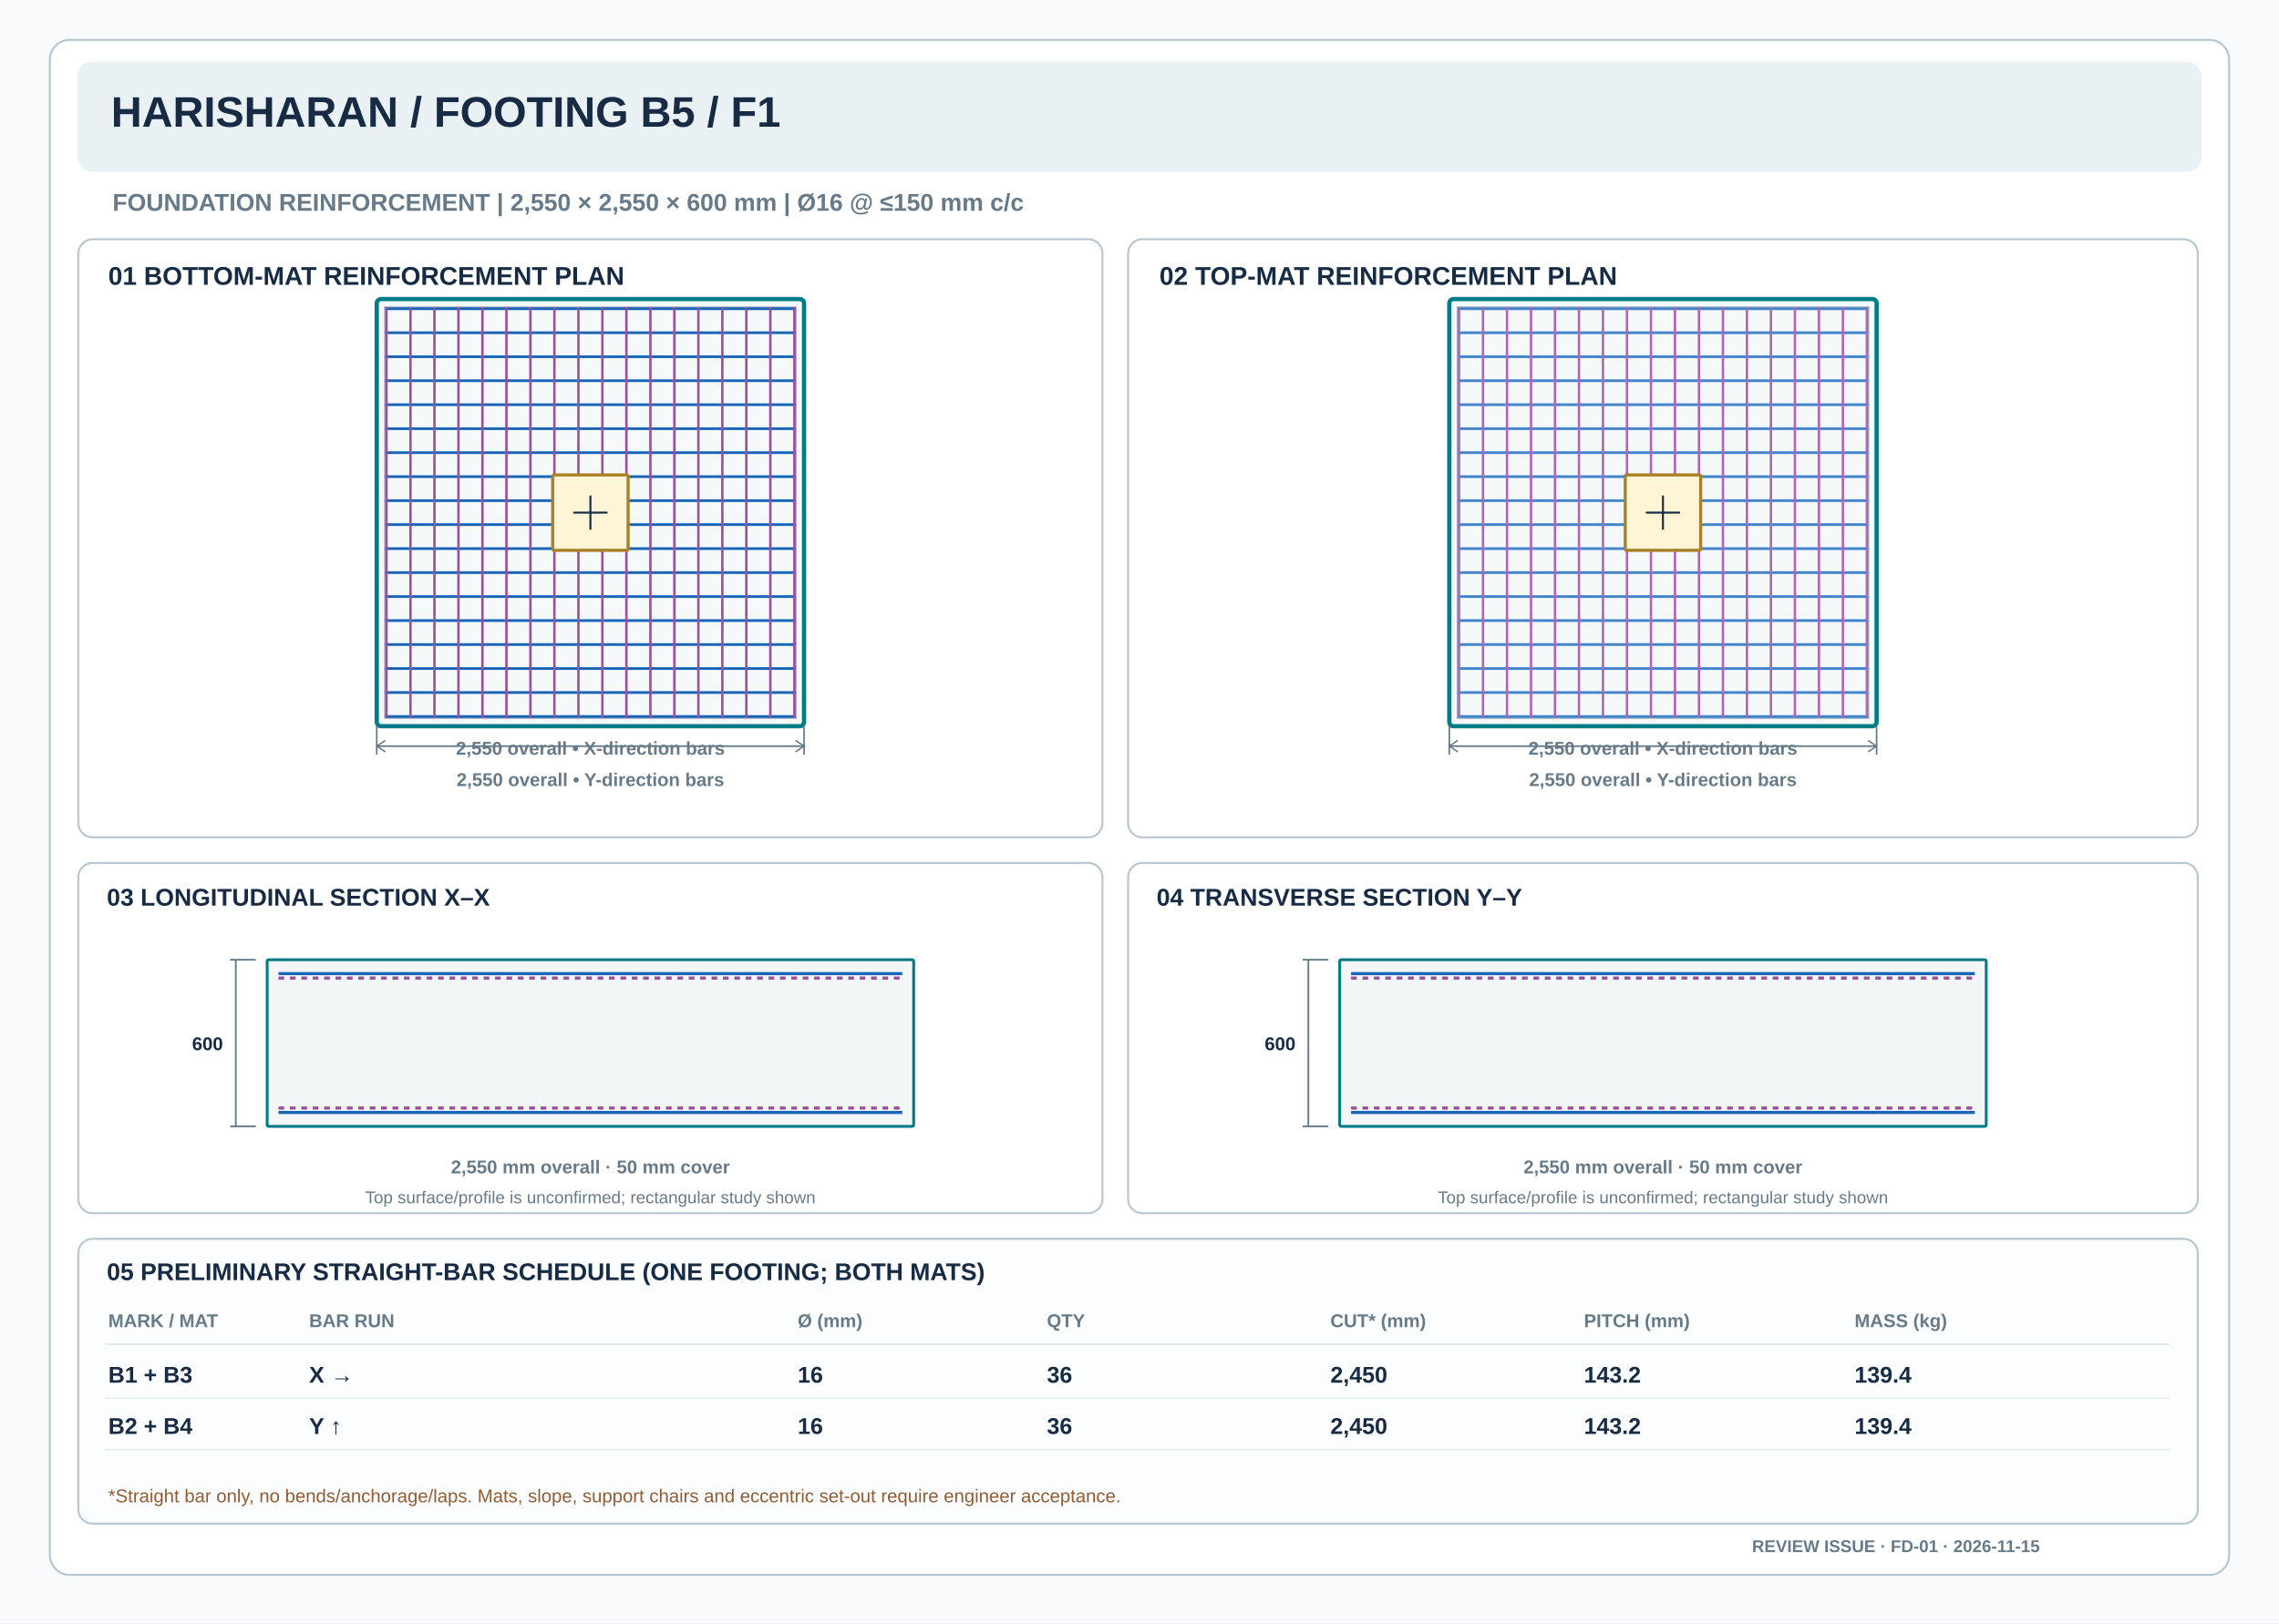
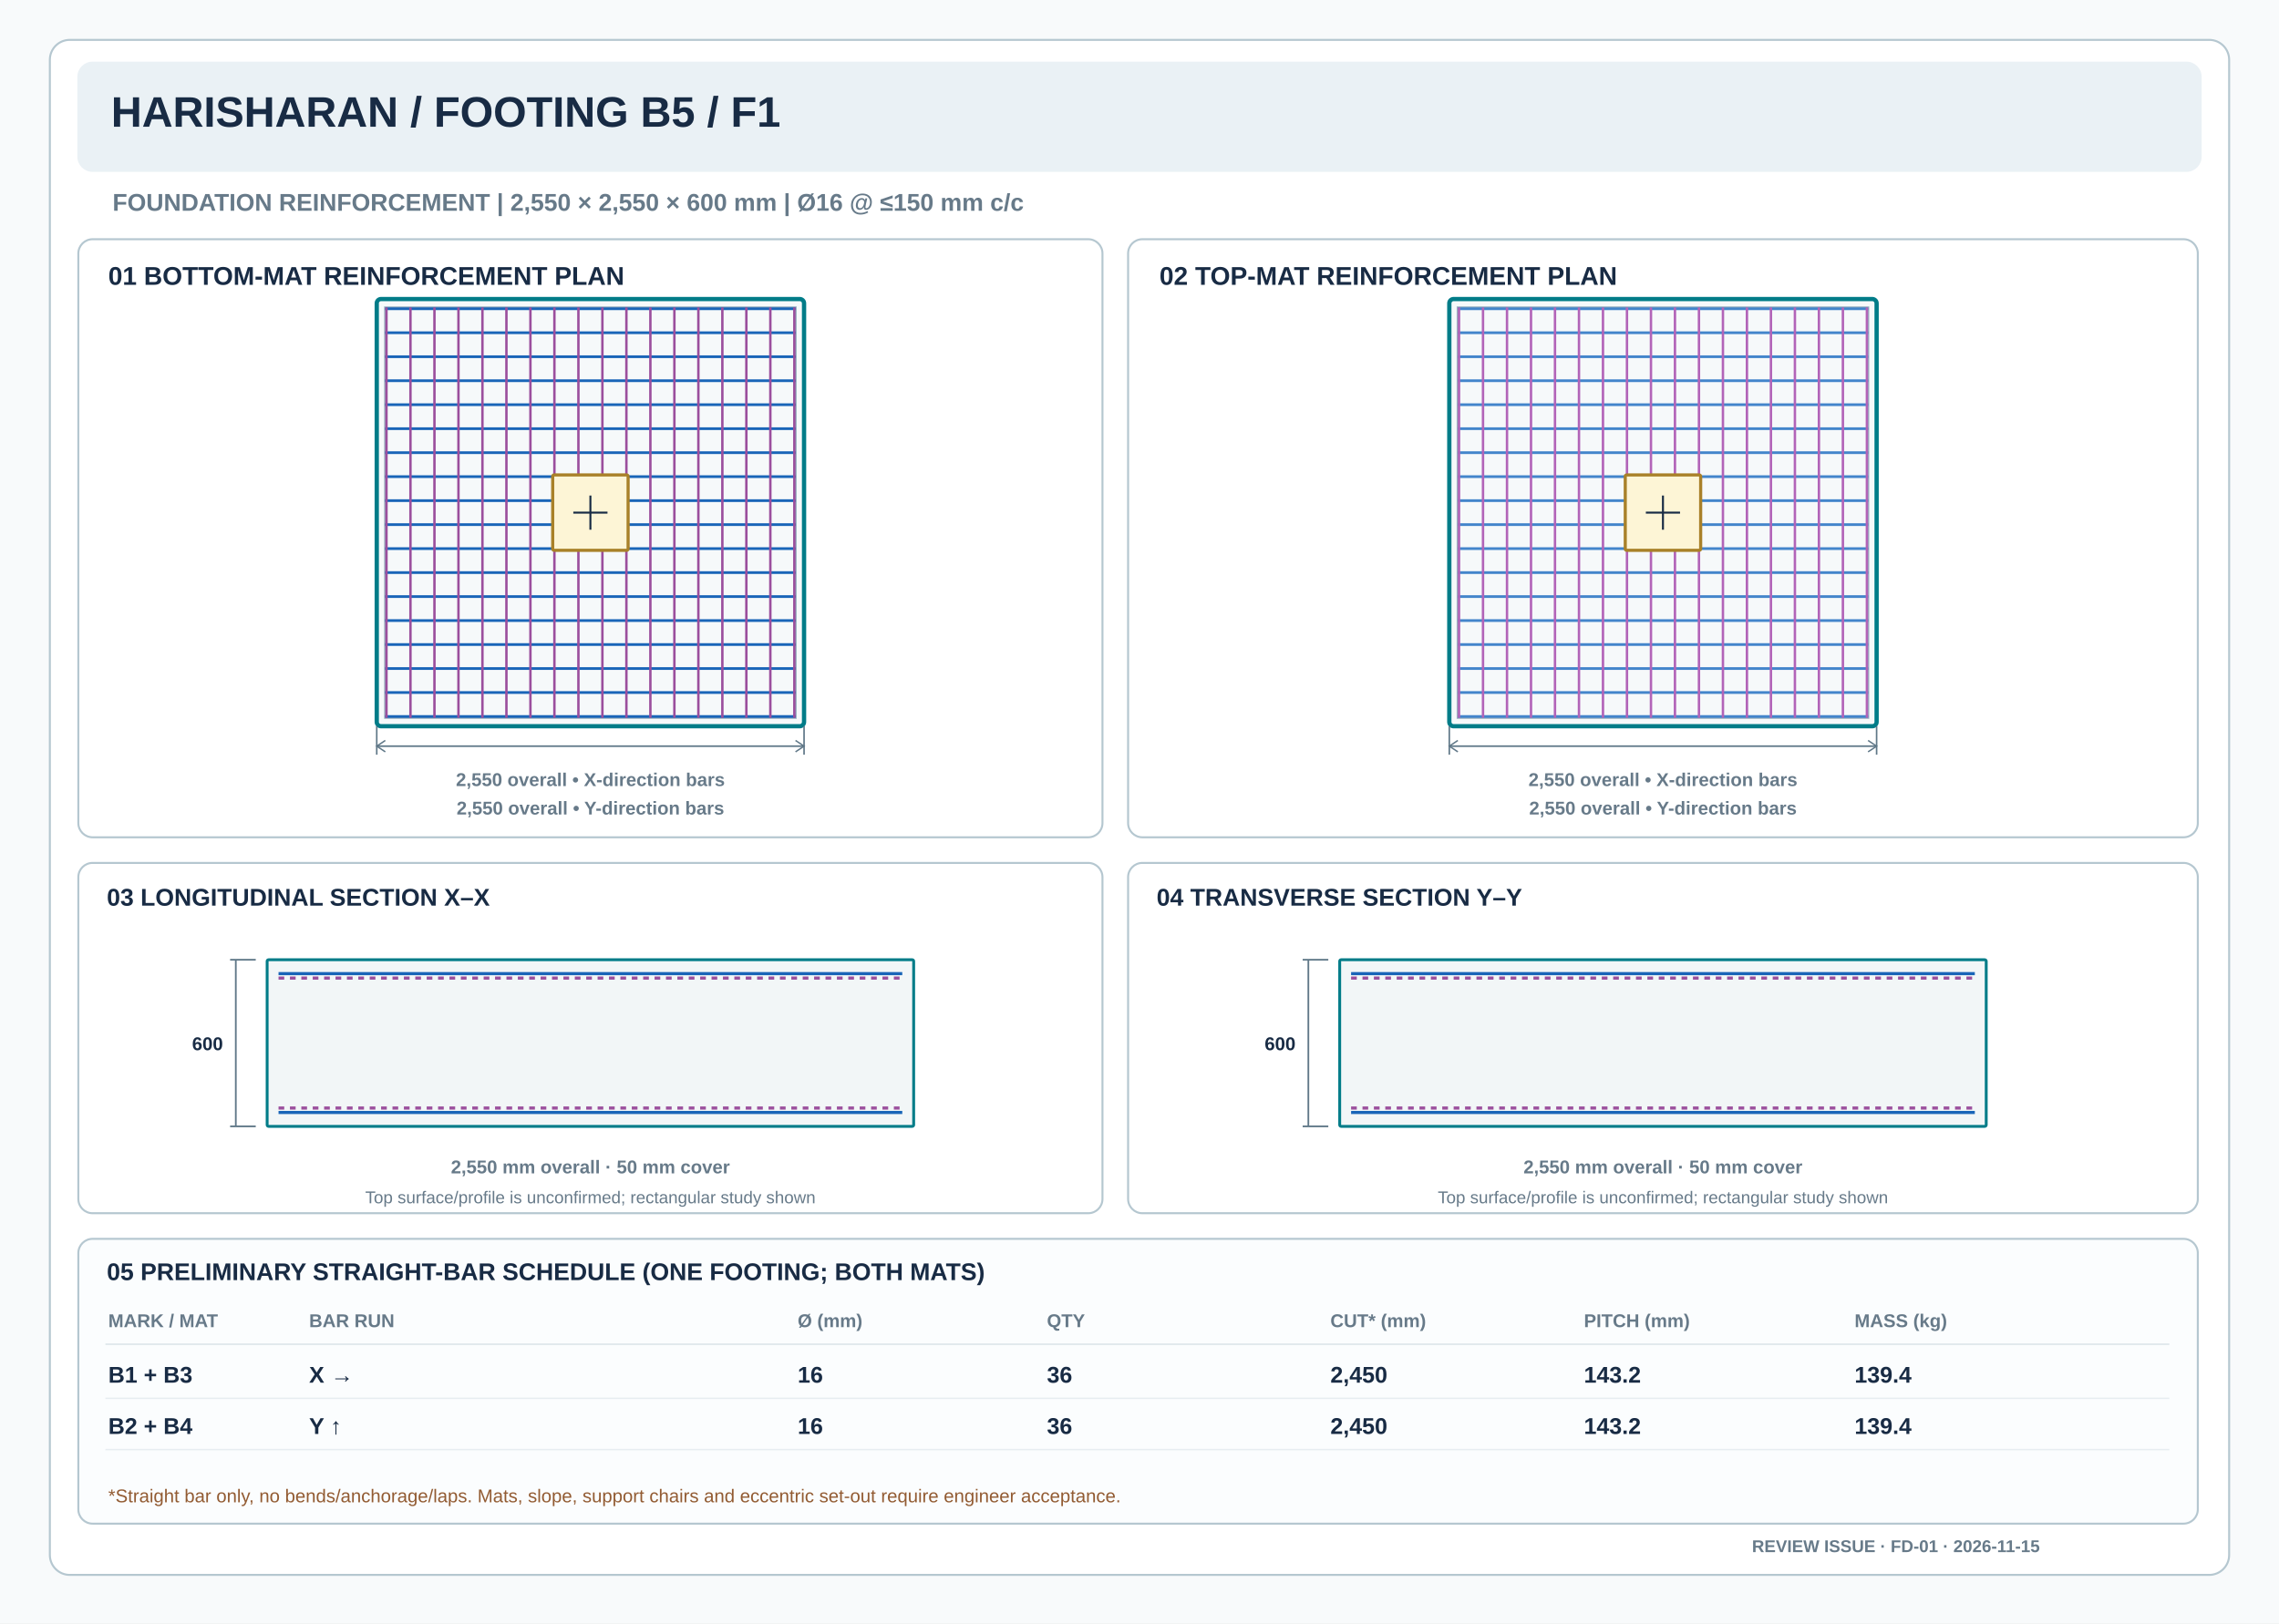
<svg xmlns="http://www.w3.org/2000/svg" width="1600" height="1140" viewBox="0 0 1600 1140" role="img">
  <rect width="1600" height="1140" fill="#f8fafb" />
  <rect x="35" y="28" width="1530" height="1078" rx="14" fill="white" stroke="#b5c7d0" stroke-width="1.4" />
  <rect x="55" y="44" width="1490" height="76" rx="10" fill="#eaf1f5" stroke="#eaf1f5" stroke-width="1.4" />
  <text x="78" y="89" font-family="Arial,Helvetica,sans-serif" font-size="30" font-weight="700" fill="#182b44" text-anchor="start">HARISHARAN  /  FOOTING B5  /  F1</text>
  <text x="79" y="148" font-family="Arial,Helvetica,sans-serif" font-size="17" font-weight="600" fill="#677a89" text-anchor="start">FOUNDATION REINFORCEMENT   |   2,550 × 2,550 × 600 mm   |   Ø16 @ ≤150 mm c/c</text>
  <rect x="55" y="168" width="719" height="420" rx="10" fill="white" stroke="#b5c7d0" stroke-width="1.4" />
  <rect x="792" y="168" width="751" height="420" rx="10" fill="white" stroke="#b5c7d0" stroke-width="1.4" />
  <text x="76" y="200" font-family="Arial,Helvetica,sans-serif" font-size="18" font-weight="700" fill="#182b44" text-anchor="start">01  BOTTOM-MAT REINFORCEMENT PLAN</text>
  <text x="814" y="200" font-family="Arial,Helvetica,sans-serif" font-size="18" font-weight="700" fill="#182b44" text-anchor="start">02  TOP-MAT REINFORCEMENT PLAN</text>
  <rect x="264.5" y="210.0" width="300.0" height="300.0" rx="3" fill="#f6f9fa" stroke="#007c88" stroke-width="3" />
  <rect x="270.38" y="215.88" width="288.24" height="288.24" rx="0" fill="none" stroke="#9ab1c0" stroke-width="1.4" />
  <line x1="270.382" y1="216.82" x2="558.618" y2="216.82" stroke="#1965b8" stroke-width="1.9" />
  <line x1="270.382" y1="233.67" x2="558.618" y2="233.67" stroke="#1965b8" stroke-width="1.9" />
  <line x1="270.382" y1="250.51" x2="558.618" y2="250.51" stroke="#1965b8" stroke-width="1.9" />
  <line x1="270.382" y1="267.36" x2="558.618" y2="267.36" stroke="#1965b8" stroke-width="1.9" />
  <line x1="270.382" y1="284.2" x2="558.618" y2="284.2" stroke="#1965b8" stroke-width="1.9" />
  <line x1="270.382" y1="301.04" x2="558.618" y2="301.04" stroke="#1965b8" stroke-width="1.9" />
  <line x1="270.382" y1="317.89" x2="558.618" y2="317.89" stroke="#1965b8" stroke-width="1.9" />
  <line x1="270.382" y1="334.73" x2="558.618" y2="334.73" stroke="#1965b8" stroke-width="1.9" />
  <line x1="270.382" y1="351.58" x2="558.618" y2="351.58" stroke="#1965b8" stroke-width="1.9" />
  <line x1="270.382" y1="368.42" x2="558.618" y2="368.42" stroke="#1965b8" stroke-width="1.9" />
  <line x1="270.382" y1="385.27" x2="558.618" y2="385.27" stroke="#1965b8" stroke-width="1.9" />
  <line x1="270.382" y1="402.11" x2="558.618" y2="402.11" stroke="#1965b8" stroke-width="1.9" />
  <line x1="270.382" y1="418.96" x2="558.618" y2="418.96" stroke="#1965b8" stroke-width="1.9" />
  <line x1="270.382" y1="435.8" x2="558.618" y2="435.8" stroke="#1965b8" stroke-width="1.9" />
  <line x1="270.382" y1="452.64" x2="558.618" y2="452.64" stroke="#1965b8" stroke-width="1.9" />
  <line x1="270.382" y1="469.49" x2="558.618" y2="469.49" stroke="#1965b8" stroke-width="1.9" />
  <line x1="270.382" y1="486.33" x2="558.618" y2="486.33" stroke="#1965b8" stroke-width="1.9" />
  <line x1="270.382" y1="503.18" x2="558.618" y2="503.18" stroke="#1965b8" stroke-width="1.9" />
  <line x1="271.32" y1="215.882" x2="271.32" y2="504.118" stroke="#9b4f9d" stroke-width="1.7" />
  <line x1="288.17" y1="215.882" x2="288.17" y2="504.118" stroke="#9b4f9d" stroke-width="1.7" />
  <line x1="305.01" y1="215.882" x2="305.01" y2="504.118" stroke="#9b4f9d" stroke-width="1.7" />
  <line x1="321.86" y1="215.882" x2="321.86" y2="504.118" stroke="#9b4f9d" stroke-width="1.7" />
  <line x1="338.7" y1="215.882" x2="338.7" y2="504.118" stroke="#9b4f9d" stroke-width="1.7" />
  <line x1="355.54" y1="215.882" x2="355.54" y2="504.118" stroke="#9b4f9d" stroke-width="1.7" />
  <line x1="372.39" y1="215.882" x2="372.39" y2="504.118" stroke="#9b4f9d" stroke-width="1.7" />
  <line x1="389.23" y1="215.882" x2="389.23" y2="504.118" stroke="#9b4f9d" stroke-width="1.7" />
  <line x1="406.08" y1="215.882" x2="406.08" y2="504.118" stroke="#9b4f9d" stroke-width="1.7" />
  <line x1="422.92" y1="215.882" x2="422.92" y2="504.118" stroke="#9b4f9d" stroke-width="1.7" />
  <line x1="439.77" y1="215.882" x2="439.77" y2="504.118" stroke="#9b4f9d" stroke-width="1.7" />
  <line x1="456.61" y1="215.882" x2="456.61" y2="504.118" stroke="#9b4f9d" stroke-width="1.7" />
  <line x1="473.46" y1="215.882" x2="473.46" y2="504.118" stroke="#9b4f9d" stroke-width="1.7" />
  <line x1="490.3" y1="215.882" x2="490.3" y2="504.118" stroke="#9b4f9d" stroke-width="1.7" />
  <line x1="507.14" y1="215.882" x2="507.14" y2="504.118" stroke="#9b4f9d" stroke-width="1.7" />
  <line x1="523.99" y1="215.882" x2="523.99" y2="504.118" stroke="#9b4f9d" stroke-width="1.7" />
  <line x1="540.83" y1="215.882" x2="540.83" y2="504.118" stroke="#9b4f9d" stroke-width="1.7" />
  <line x1="557.68" y1="215.882" x2="557.68" y2="504.118" stroke="#9b4f9d" stroke-width="1.7" />
  <rect x="388.03" y="333.53" width="52.941" height="52.941" rx="1" fill="#fdf5d6" stroke="#a98129" stroke-width="2.2" />
  <line x1="402.5" y1="360" x2="426.5" y2="360" stroke="#182b44" stroke-width="1.4" />
  <line x1="414.5" y1="348" x2="414.5" y2="372" stroke="#182b44" stroke-width="1.4" />
  <line x1="264.5" y1="510.0" x2="264.5" y2="530.0" stroke="#607888" stroke-width="1.1" />
  <line x1="564.5" y1="510.0" x2="564.5" y2="530.0" stroke="#607888" stroke-width="1.1" />
  <line x1="264.5" y1="524.0" x2="564.5" y2="524.0" stroke="#607888" stroke-width="1.15" />
  <path d="M270.5 520.0 L264.5 524.0 L270.5 528.0 M558.5 520.0 L564.5 524.0 L558.5 528.0" stroke="#607888" fill="none" />
-   <text x="414.5" y="530" font-family="Arial,Helvetica,sans-serif" font-size="13" font-weight="600" fill="#677a89" text-anchor="middle">2,550 overall  •  X-direction bars</text>
-   <text x="414.5" y="552" font-family="Arial,Helvetica,sans-serif" font-size="13" font-weight="600" fill="#677a89" text-anchor="middle">2,550 overall  •  Y-direction bars</text>
+   <text x="414.5" y="552" font-family="Arial,Helvetica,sans-serif" font-size="13" font-weight="600" fill="#677a89" text-anchor="middle">2,550 overall  •  X-direction bars</text>
+   <text x="414.5" y="572" font-family="Arial,Helvetica,sans-serif" font-size="13" font-weight="600" fill="#677a89" text-anchor="middle">2,550 overall  •  Y-direction bars</text>
  <rect x="1017.5" y="210.0" width="300.0" height="300.0" rx="3" fill="#f6f9fa" stroke="#007c88" stroke-width="3" />
  <rect x="1023.38" y="215.88" width="288.24" height="288.24" rx="0" fill="none" stroke="#9ab1c0" stroke-width="1.4" />
  <line x1="1023.382" y1="216.82" x2="1311.618" y2="216.82" stroke="#4385cb" stroke-width="1.9" />
  <line x1="1023.382" y1="233.67" x2="1311.618" y2="233.67" stroke="#4385cb" stroke-width="1.9" />
  <line x1="1023.382" y1="250.51" x2="1311.618" y2="250.51" stroke="#4385cb" stroke-width="1.9" />
  <line x1="1023.382" y1="267.36" x2="1311.618" y2="267.36" stroke="#4385cb" stroke-width="1.9" />
  <line x1="1023.382" y1="284.2" x2="1311.618" y2="284.2" stroke="#4385cb" stroke-width="1.9" />
  <line x1="1023.382" y1="301.04" x2="1311.618" y2="301.04" stroke="#4385cb" stroke-width="1.9" />
  <line x1="1023.382" y1="317.89" x2="1311.618" y2="317.89" stroke="#4385cb" stroke-width="1.9" />
  <line x1="1023.382" y1="334.73" x2="1311.618" y2="334.73" stroke="#4385cb" stroke-width="1.9" />
  <line x1="1023.382" y1="351.58" x2="1311.618" y2="351.58" stroke="#4385cb" stroke-width="1.9" />
  <line x1="1023.382" y1="368.42" x2="1311.618" y2="368.42" stroke="#4385cb" stroke-width="1.9" />
  <line x1="1023.382" y1="385.27" x2="1311.618" y2="385.27" stroke="#4385cb" stroke-width="1.9" />
  <line x1="1023.382" y1="402.11" x2="1311.618" y2="402.11" stroke="#4385cb" stroke-width="1.9" />
  <line x1="1023.382" y1="418.96" x2="1311.618" y2="418.96" stroke="#4385cb" stroke-width="1.9" />
  <line x1="1023.382" y1="435.8" x2="1311.618" y2="435.8" stroke="#4385cb" stroke-width="1.9" />
  <line x1="1023.382" y1="452.64" x2="1311.618" y2="452.64" stroke="#4385cb" stroke-width="1.9" />
  <line x1="1023.382" y1="469.49" x2="1311.618" y2="469.49" stroke="#4385cb" stroke-width="1.9" />
  <line x1="1023.382" y1="486.33" x2="1311.618" y2="486.33" stroke="#4385cb" stroke-width="1.9" />
  <line x1="1023.382" y1="503.18" x2="1311.618" y2="503.18" stroke="#4385cb" stroke-width="1.9" />
  <line x1="1024.32" y1="215.882" x2="1024.32" y2="504.118" stroke="#b264b8" stroke-width="1.7" />
  <line x1="1041.17" y1="215.882" x2="1041.17" y2="504.118" stroke="#b264b8" stroke-width="1.7" />
  <line x1="1058.01" y1="215.882" x2="1058.01" y2="504.118" stroke="#b264b8" stroke-width="1.7" />
  <line x1="1074.86" y1="215.882" x2="1074.86" y2="504.118" stroke="#b264b8" stroke-width="1.7" />
  <line x1="1091.7" y1="215.882" x2="1091.7" y2="504.118" stroke="#b264b8" stroke-width="1.7" />
  <line x1="1108.54" y1="215.882" x2="1108.54" y2="504.118" stroke="#b264b8" stroke-width="1.7" />
  <line x1="1125.39" y1="215.882" x2="1125.39" y2="504.118" stroke="#b264b8" stroke-width="1.7" />
  <line x1="1142.23" y1="215.882" x2="1142.23" y2="504.118" stroke="#b264b8" stroke-width="1.7" />
  <line x1="1159.08" y1="215.882" x2="1159.08" y2="504.118" stroke="#b264b8" stroke-width="1.7" />
  <line x1="1175.92" y1="215.882" x2="1175.92" y2="504.118" stroke="#b264b8" stroke-width="1.7" />
  <line x1="1192.77" y1="215.882" x2="1192.77" y2="504.118" stroke="#b264b8" stroke-width="1.7" />
  <line x1="1209.61" y1="215.882" x2="1209.61" y2="504.118" stroke="#b264b8" stroke-width="1.7" />
  <line x1="1226.46" y1="215.882" x2="1226.46" y2="504.118" stroke="#b264b8" stroke-width="1.7" />
  <line x1="1243.3" y1="215.882" x2="1243.3" y2="504.118" stroke="#b264b8" stroke-width="1.7" />
  <line x1="1260.14" y1="215.882" x2="1260.14" y2="504.118" stroke="#b264b8" stroke-width="1.7" />
  <line x1="1276.99" y1="215.882" x2="1276.99" y2="504.118" stroke="#b264b8" stroke-width="1.7" />
  <line x1="1293.83" y1="215.882" x2="1293.83" y2="504.118" stroke="#b264b8" stroke-width="1.7" />
  <line x1="1310.68" y1="215.882" x2="1310.68" y2="504.118" stroke="#b264b8" stroke-width="1.7" />
  <rect x="1141.03" y="333.53" width="52.941" height="52.941" rx="1" fill="#fdf5d6" stroke="#a98129" stroke-width="2.2" />
  <line x1="1155.5" y1="360" x2="1179.5" y2="360" stroke="#182b44" stroke-width="1.4" />
  <line x1="1167.5" y1="348" x2="1167.5" y2="372" stroke="#182b44" stroke-width="1.4" />
  <line x1="1017.5" y1="510.0" x2="1017.5" y2="530.0" stroke="#607888" stroke-width="1.1" />
  <line x1="1317.5" y1="510.0" x2="1317.5" y2="530.0" stroke="#607888" stroke-width="1.1" />
  <line x1="1017.5" y1="524.0" x2="1317.5" y2="524.0" stroke="#607888" stroke-width="1.15" />
  <path d="M1023.5 520.0 L1017.5 524.0 L1023.5 528.0 M1311.5 520.0 L1317.5 524.0 L1311.5 528.0" stroke="#607888" fill="none" />
-   <text x="1167.5" y="530" font-family="Arial,Helvetica,sans-serif" font-size="13" font-weight="600" fill="#677a89" text-anchor="middle">2,550 overall  •  X-direction bars</text>
-   <text x="1167.5" y="552" font-family="Arial,Helvetica,sans-serif" font-size="13" font-weight="600" fill="#677a89" text-anchor="middle">2,550 overall  •  Y-direction bars</text>
+   <text x="1167.5" y="552" font-family="Arial,Helvetica,sans-serif" font-size="13" font-weight="600" fill="#677a89" text-anchor="middle">2,550 overall  •  X-direction bars</text>
+   <text x="1167.5" y="572" font-family="Arial,Helvetica,sans-serif" font-size="13" font-weight="600" fill="#677a89" text-anchor="middle">2,550 overall  •  Y-direction bars</text>
  <rect x="55" y="606" width="719" height="246" rx="10" fill="#ffffff" stroke="#b5c7d0" stroke-width="1.4" />
  <rect x="792" y="606" width="751" height="246" rx="10" fill="#ffffff" stroke="#b5c7d0" stroke-width="1.4" />
  <text x="75" y="636" font-family="Arial,Helvetica,sans-serif" font-size="17" font-weight="700" fill="#182b44" text-anchor="start">03  LONGITUDINAL SECTION  X–X</text>
  <text x="812" y="636" font-family="Arial,Helvetica,sans-serif" font-size="17" font-weight="700" fill="#182b44" text-anchor="start">04  TRANSVERSE SECTION  Y–Y</text>
  <rect x="187.55" y="674" width="453.9" height="117.0" rx="1" fill="#f2f6f7" stroke="#007c88" stroke-width="2" />
  <line x1="195.55" y1="683.75" x2="633.45" y2="683.75" stroke="#1965b8" stroke-width="2.2" />
  <line x1="195.55" y1="686.87" x2="633.45" y2="686.87" stroke="#9b4f9d" stroke-width="2.2" stroke-dasharray="4 4" />
  <line x1="195.55" y1="778.13" x2="633.45" y2="778.13" stroke="#9b4f9d" stroke-width="2.2" stroke-dasharray="4 4" />
  <line x1="195.55" y1="781.25" x2="633.45" y2="781.25" stroke="#1965b8" stroke-width="2.2" />
  <line x1="165.55" y1="674" x2="165.55" y2="791.0" stroke="#607888" stroke-width="1.2" />
  <line x1="161.55" y1="674" x2="179.55" y2="674" stroke="#607888" stroke-width="1.2" />
  <line x1="161.55" y1="791.0" x2="179.55" y2="791.0" stroke="#607888" stroke-width="1.2" />
  <text x="156.55" y="737.5" font-family="Arial,Helvetica,sans-serif" font-size="13" font-weight="700" fill="#182b44" text-anchor="end">600</text>
  <text x="414.5" y="824" font-family="Arial,Helvetica,sans-serif" font-size="13" font-weight="600" fill="#677a89" text-anchor="middle">2,550 mm overall  ·  50 mm cover</text>
  <text x="414.5" y="845" font-family="Arial,Helvetica,sans-serif" font-size="12" font-weight="500" fill="#677a89" text-anchor="middle">Top surface/profile is unconfirmed; rectangular study shown</text>
  <rect x="940.55" y="674" width="453.9" height="117.0" rx="1" fill="#f2f6f7" stroke="#007c88" stroke-width="2" />
  <line x1="948.55" y1="683.75" x2="1386.45" y2="683.75" stroke="#1965b8" stroke-width="2.2" />
  <line x1="948.55" y1="686.87" x2="1386.45" y2="686.87" stroke="#9b4f9d" stroke-width="2.2" stroke-dasharray="4 4" />
  <line x1="948.55" y1="778.13" x2="1386.45" y2="778.13" stroke="#9b4f9d" stroke-width="2.2" stroke-dasharray="4 4" />
  <line x1="948.55" y1="781.25" x2="1386.45" y2="781.25" stroke="#1965b8" stroke-width="2.2" />
  <line x1="918.55" y1="674" x2="918.55" y2="791.0" stroke="#607888" stroke-width="1.2" />
  <line x1="914.55" y1="674" x2="932.55" y2="674" stroke="#607888" stroke-width="1.2" />
  <line x1="914.55" y1="791.0" x2="932.55" y2="791.0" stroke="#607888" stroke-width="1.2" />
  <text x="909.55" y="737.5" font-family="Arial,Helvetica,sans-serif" font-size="13" font-weight="700" fill="#182b44" text-anchor="end">600</text>
  <text x="1167.5" y="824" font-family="Arial,Helvetica,sans-serif" font-size="13" font-weight="600" fill="#677a89" text-anchor="middle">2,550 mm overall  ·  50 mm cover</text>
  <text x="1167.5" y="845" font-family="Arial,Helvetica,sans-serif" font-size="12" font-weight="500" fill="#677a89" text-anchor="middle">Top surface/profile is unconfirmed; rectangular study shown</text>
  <rect x="55" y="870" width="1488" height="200" rx="10" fill="#fbfdfe" stroke="#b5c7d0" stroke-width="1.4" />
  <text x="75" y="899" font-family="Arial,Helvetica,sans-serif" font-size="17" font-weight="700" fill="#182b44" text-anchor="start">05  PRELIMINARY STRAIGHT-BAR SCHEDULE  (ONE FOOTING; BOTH MATS)</text>
  <text x="76" y="932" font-family="Arial,Helvetica,sans-serif" font-size="13" font-weight="700" fill="#677a89" text-anchor="start">MARK / MAT</text>
  <text x="217" y="932" font-family="Arial,Helvetica,sans-serif" font-size="13" font-weight="700" fill="#677a89" text-anchor="start">BAR RUN</text>
  <text x="560" y="932" font-family="Arial,Helvetica,sans-serif" font-size="13" font-weight="700" fill="#677a89" text-anchor="start">Ø (mm)</text>
  <text x="735" y="932" font-family="Arial,Helvetica,sans-serif" font-size="13" font-weight="700" fill="#677a89" text-anchor="start">QTY</text>
  <text x="934" y="932" font-family="Arial,Helvetica,sans-serif" font-size="13" font-weight="700" fill="#677a89" text-anchor="start">CUT* (mm)</text>
  <text x="1112" y="932" font-family="Arial,Helvetica,sans-serif" font-size="13" font-weight="700" fill="#677a89" text-anchor="start">PITCH (mm)</text>
  <text x="1302" y="932" font-family="Arial,Helvetica,sans-serif" font-size="13" font-weight="700" fill="#677a89" text-anchor="start">MASS (kg)</text>
  <line x1="74" y1="944" x2="1523" y2="944" stroke="#dbe3e8" stroke-width="1" />
  <text x="76" y="971" font-family="Arial,Helvetica,sans-serif" font-size="16" font-weight="600" fill="#182b44" text-anchor="start">B1 + B3</text>
  <text x="217" y="971" font-family="Arial,Helvetica,sans-serif" font-size="16" font-weight="600" fill="#182b44" text-anchor="start">X →</text>
  <text x="560" y="971" font-family="Arial,Helvetica,sans-serif" font-size="16" font-weight="600" fill="#182b44" text-anchor="start">16</text>
  <text x="735" y="971" font-family="Arial,Helvetica,sans-serif" font-size="16" font-weight="600" fill="#182b44" text-anchor="start">36</text>
  <text x="934" y="971" font-family="Arial,Helvetica,sans-serif" font-size="16" font-weight="600" fill="#182b44" text-anchor="start">2,450</text>
  <text x="1112" y="971" font-family="Arial,Helvetica,sans-serif" font-size="16" font-weight="600" fill="#182b44" text-anchor="start">143.2</text>
  <text x="1302" y="971" font-family="Arial,Helvetica,sans-serif" font-size="16" font-weight="600" fill="#182b44" text-anchor="start">139.4</text>
  <line x1="74" y1="982" x2="1523" y2="982" stroke="#e7edf1" stroke-width="1" />
  <text x="76" y="1007" font-family="Arial,Helvetica,sans-serif" font-size="16" font-weight="600" fill="#182b44" text-anchor="start">B2 + B4</text>
  <text x="217" y="1007" font-family="Arial,Helvetica,sans-serif" font-size="16" font-weight="600" fill="#182b44" text-anchor="start">Y ↑</text>
  <text x="560" y="1007" font-family="Arial,Helvetica,sans-serif" font-size="16" font-weight="600" fill="#182b44" text-anchor="start">16</text>
  <text x="735" y="1007" font-family="Arial,Helvetica,sans-serif" font-size="16" font-weight="600" fill="#182b44" text-anchor="start">36</text>
  <text x="934" y="1007" font-family="Arial,Helvetica,sans-serif" font-size="16" font-weight="600" fill="#182b44" text-anchor="start">2,450</text>
  <text x="1112" y="1007" font-family="Arial,Helvetica,sans-serif" font-size="16" font-weight="600" fill="#182b44" text-anchor="start">143.2</text>
  <text x="1302" y="1007" font-family="Arial,Helvetica,sans-serif" font-size="16" font-weight="600" fill="#182b44" text-anchor="start">139.4</text>
  <line x1="74" y1="1018" x2="1523" y2="1018" stroke="#e7edf1" stroke-width="1" />
  <text x="76" y="1055" font-family="Arial,Helvetica,sans-serif" font-size="13" font-weight="500" fill="#925b32" text-anchor="start">*Straight bar only, no bends/anchorage/laps. Mats, slope, support chairs and eccentric set-out require engineer acceptance.</text>
  <text x="1230" y="1090" font-family="Arial,Helvetica,sans-serif" font-size="12" font-weight="600" fill="#677a89" text-anchor="start">REVIEW ISSUE  ·  FD-01  ·  2026-11-15</text>
</svg>
